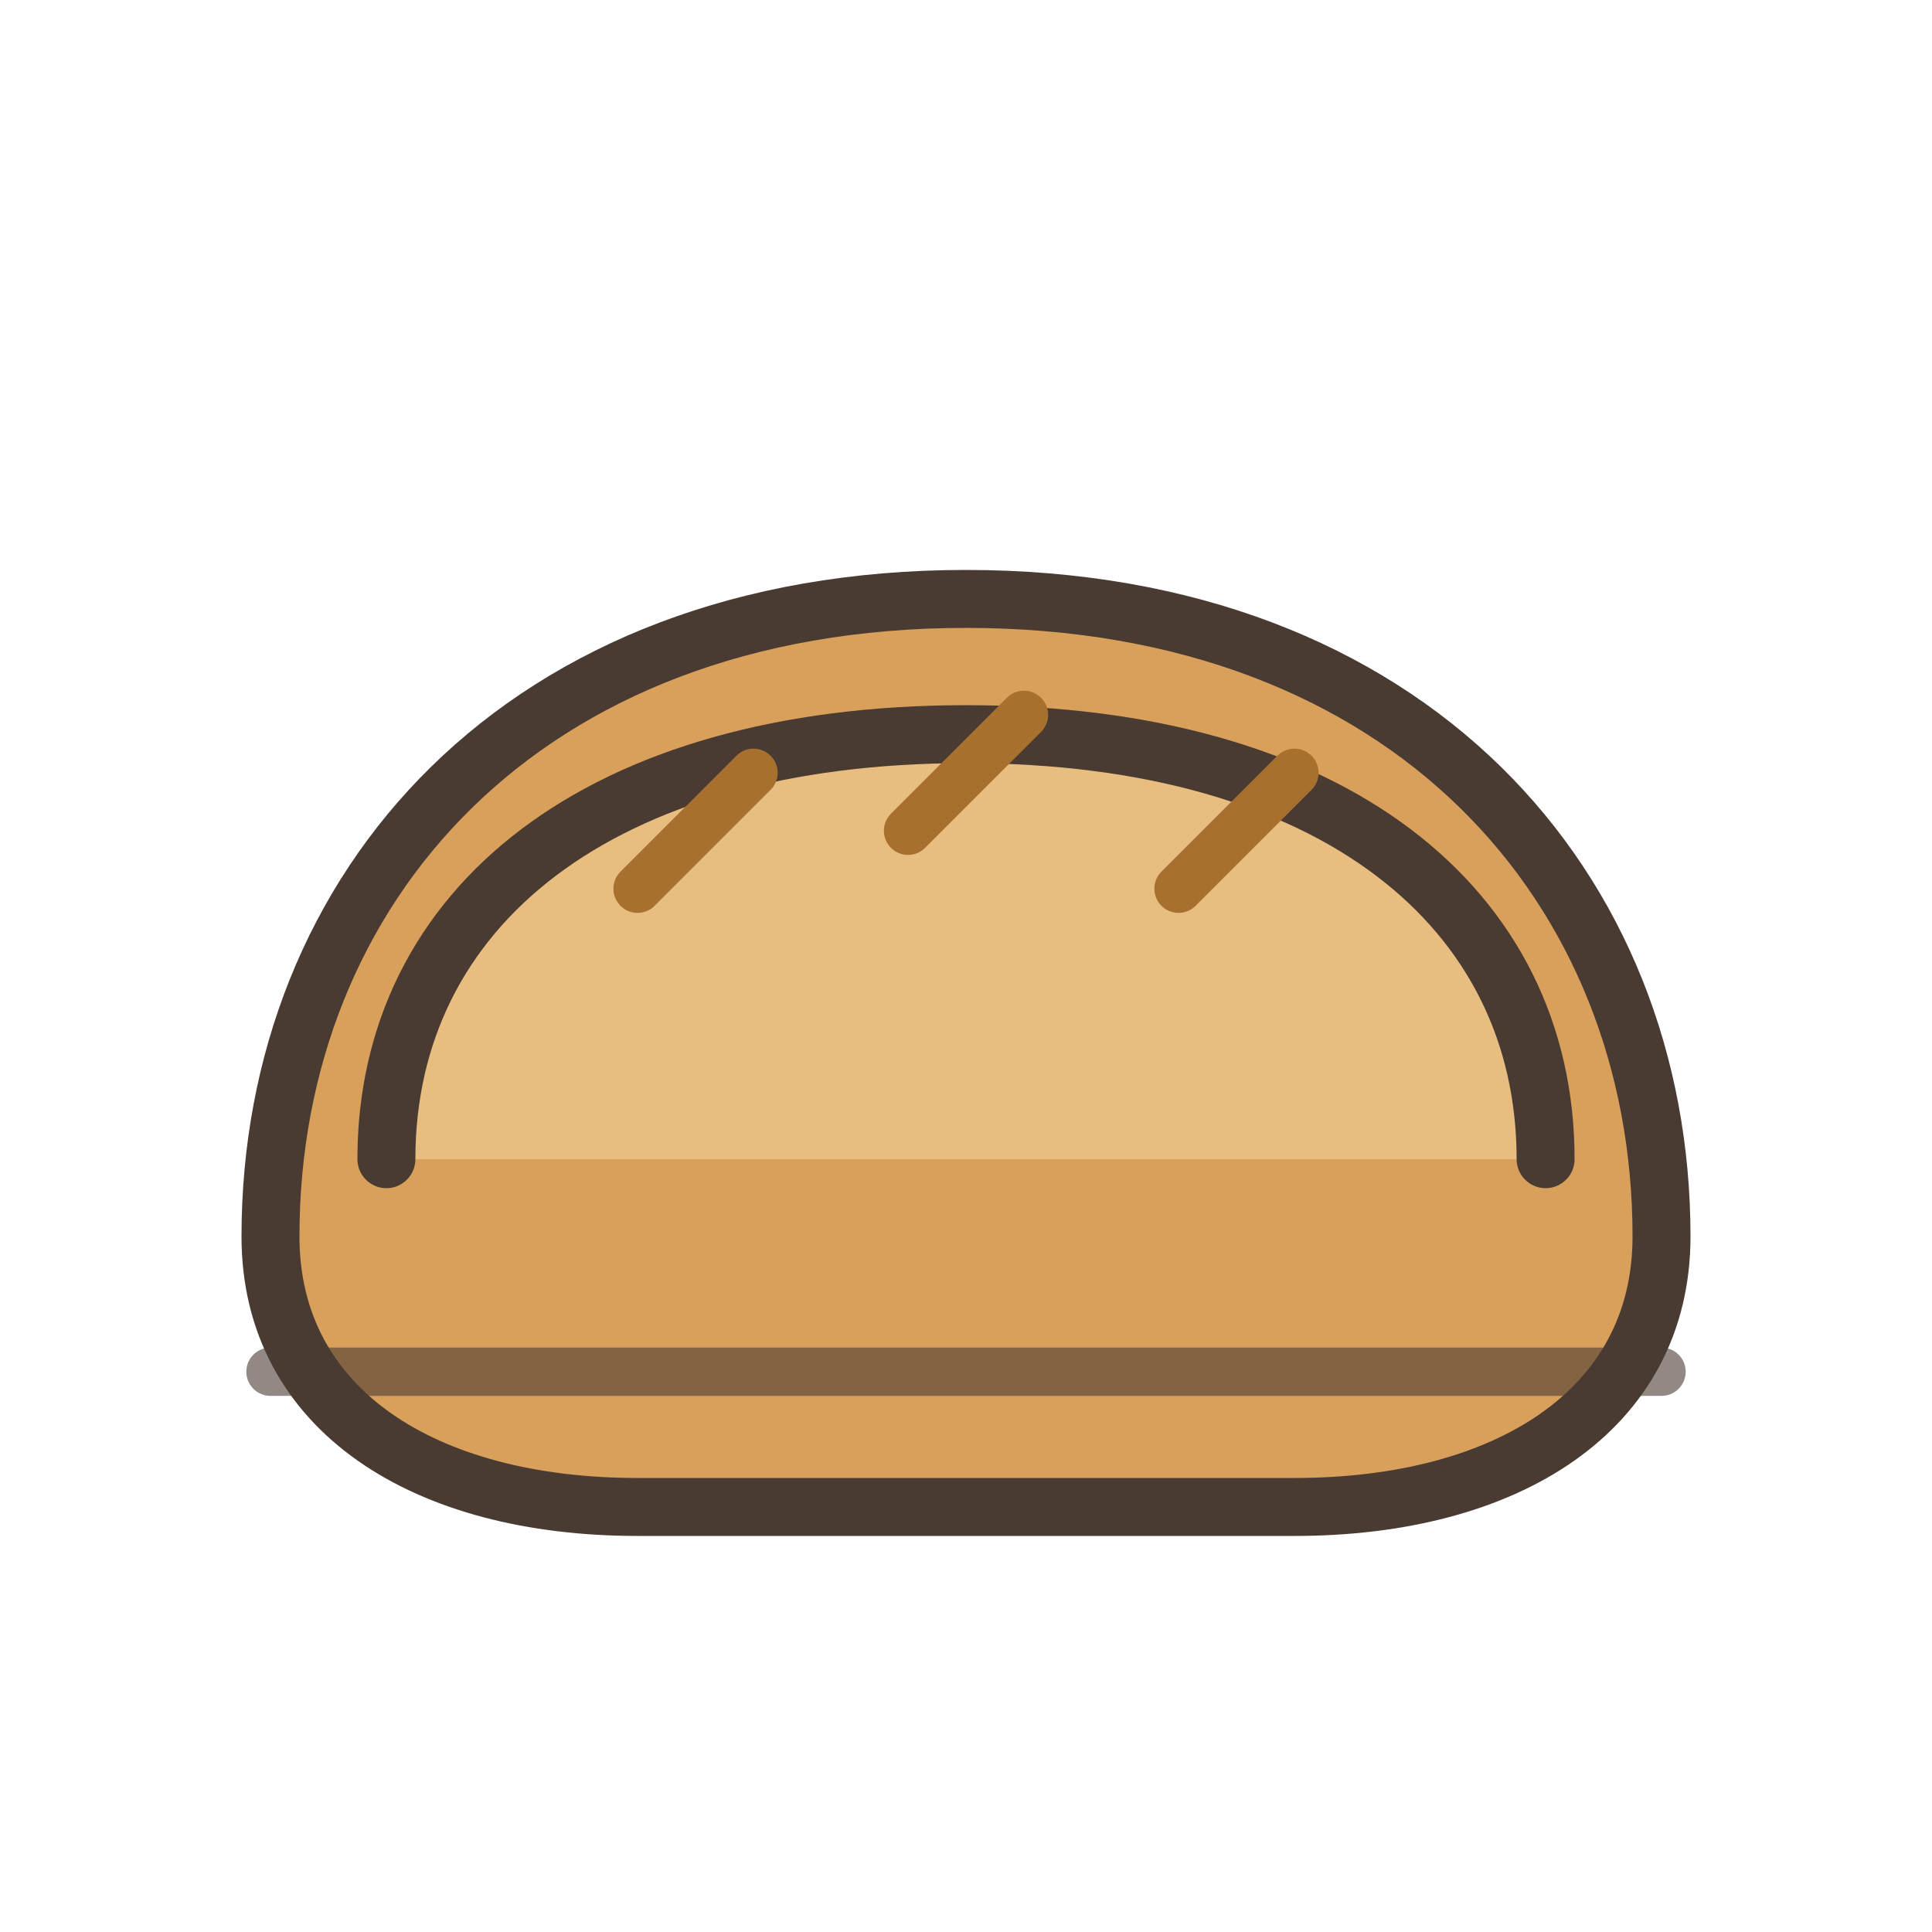
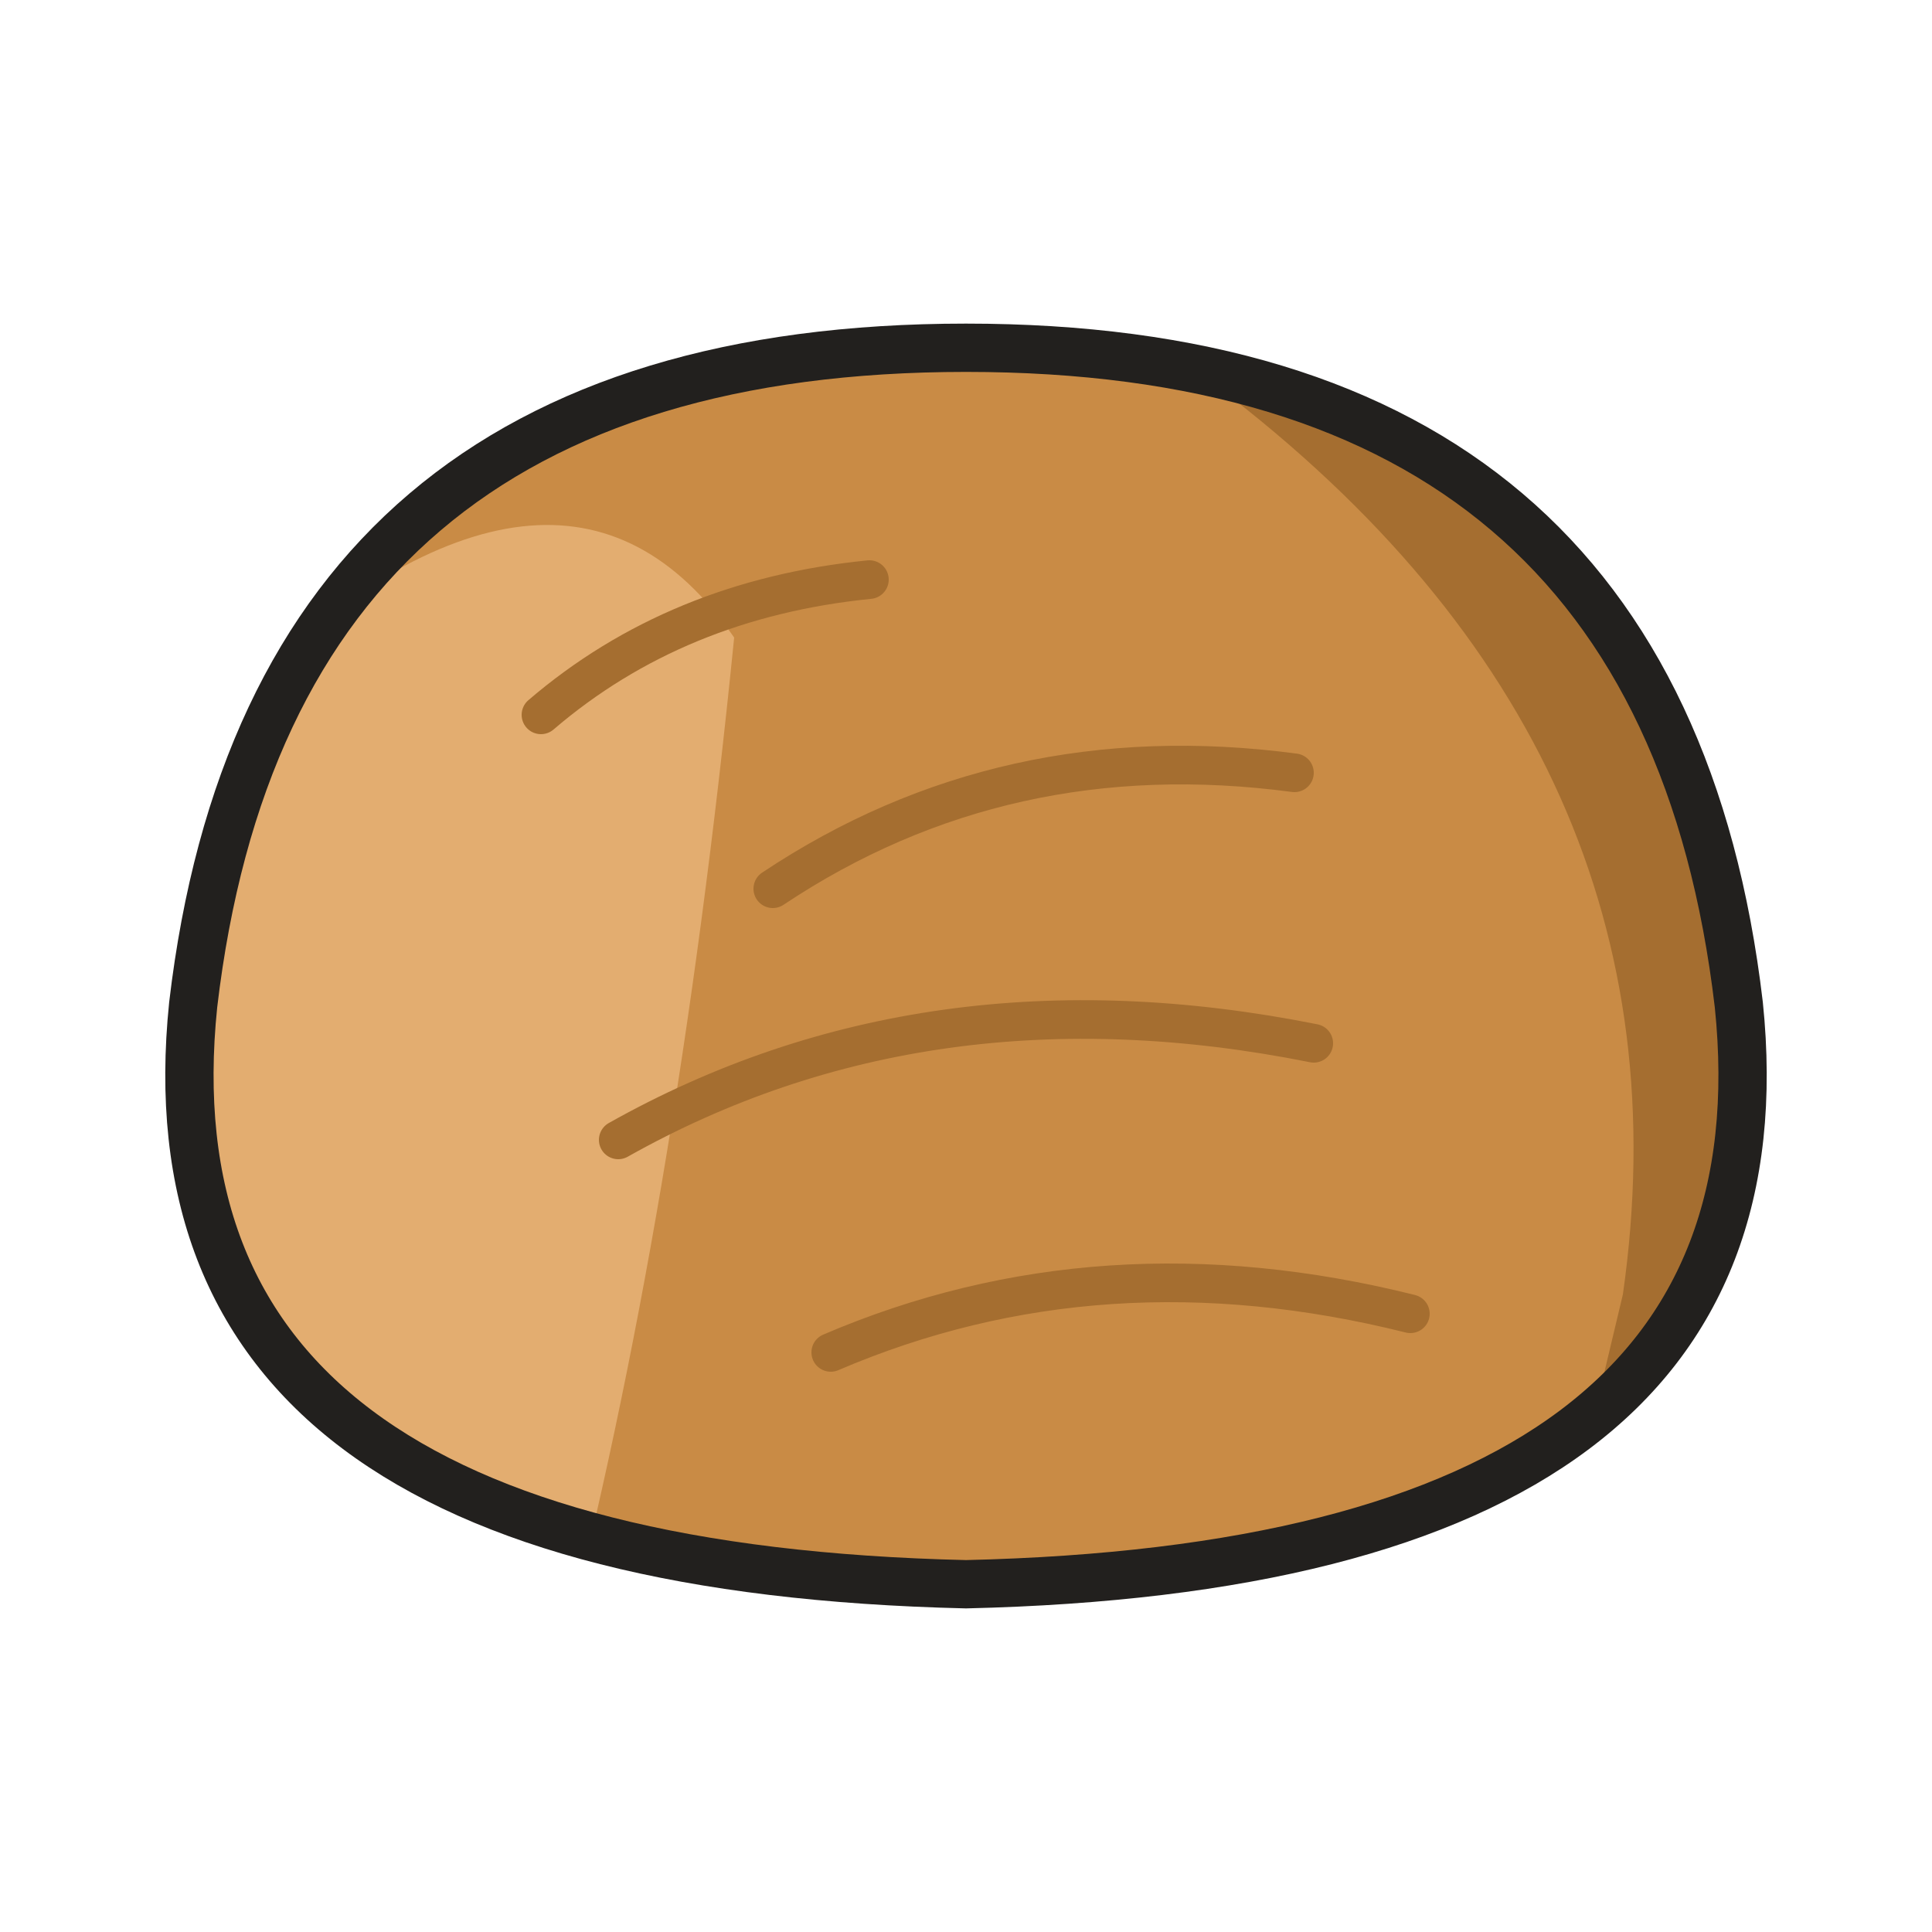
<svg xmlns="http://www.w3.org/2000/svg" viewBox="0 0 200 200" width="200" height="200">
-   <g stroke="#4a3b32" stroke-width="6" stroke-linejoin="round" stroke-linecap="round">
-     <path d="M28 128 C28 92 54 62 100 62 C146 62 172 92 172 128 C172 146 156 156 134 156              L66 156 C44 156 28 146 28 128 Z" fill="#d9a05b" />
-     <path d="M40 120 C40 94 62 76 100 76 C138 76 160 94 160 120" fill="#e8bd80" stroke="none" />
-     <path d="M40 120 C40 94 62 76 100 76 C138 76 160 94 160 120" fill="none" />
-     <g stroke="#a8702e" stroke-width="5" fill="none" stroke-linecap="round">
-       <path d="M66 92 L78 80" />
-       <path d="M94 86 L106 74" />
-       <path d="M122 92 L134 80" />
+   <g fill="none" stroke="#22201e" stroke-width="5.0" stroke-linecap="round" stroke-linejoin="round">
+     <defs>
+       <clipPath id="c11">
+         <path d="M100 36 Q172 36 180 104 Q186 162 100 164 Q14 162 20 104 Q28 36 100 36 Z" />
+       </clipPath>
+     </defs>
+     <path d="M100 36 Q172 36 180 104 Q186 162 100 164 Q14 162 20 104 Q28 36 100 36 Z" fill="#c98b45" stroke="none" />
+     <g clip-path="url(#c11)">
+       <path d="M24 72 Q58 40 76 66 Q70 126 58 172 L12 166 Z" fill="#e3ad70" stroke="none" />
+       <path d="M126 40 Q176 78 168 134 L158 176 H196 V34 Z" fill="#a56e30" stroke="none" />
    </g>
-     <path d="M28 142 L172 142" stroke-width="5" opacity=".6" />
+     <path d="M100 36 Q172 36 180 104 Q186 162 100 164 Q14 162 20 104 Q28 36 100 36 Z" fill="none" stroke="#22201e" stroke-width="5.0" />
+     <path d="M56 74 Q70 62 90 60" fill="none" stroke="#a56e30" stroke-width="4.0" />
+     <path d="M80 92 Q104 76 134 80" fill="none" stroke="#a56e30" stroke-width="4.0" />
+     <path d="M64 118 Q96 100 136 108" fill="none" stroke="#a56e30" stroke-width="4.0" />
+     <path d="M86 140 Q114 128 146 136" fill="none" stroke="#a56e30" stroke-width="4.0" />
  </g>
</svg>
